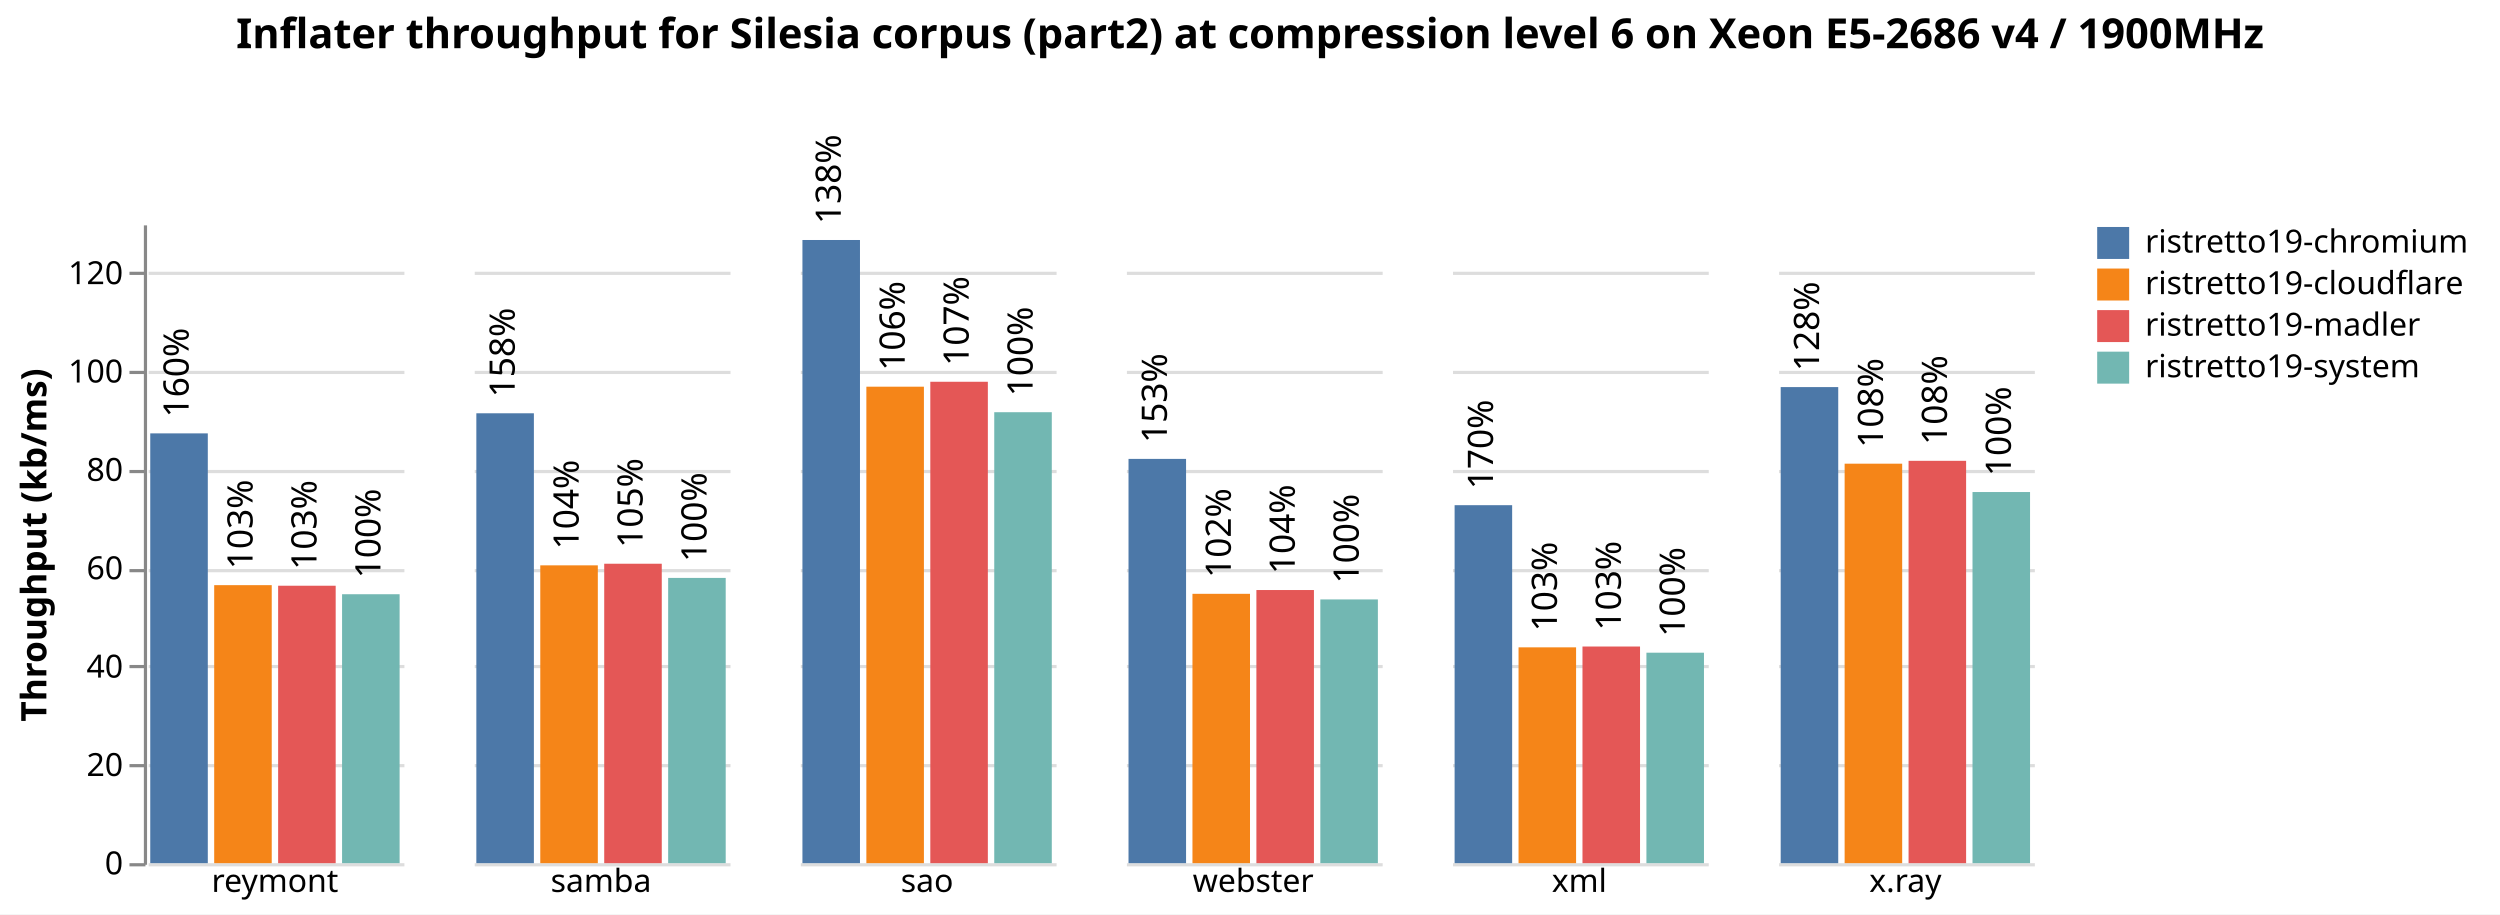
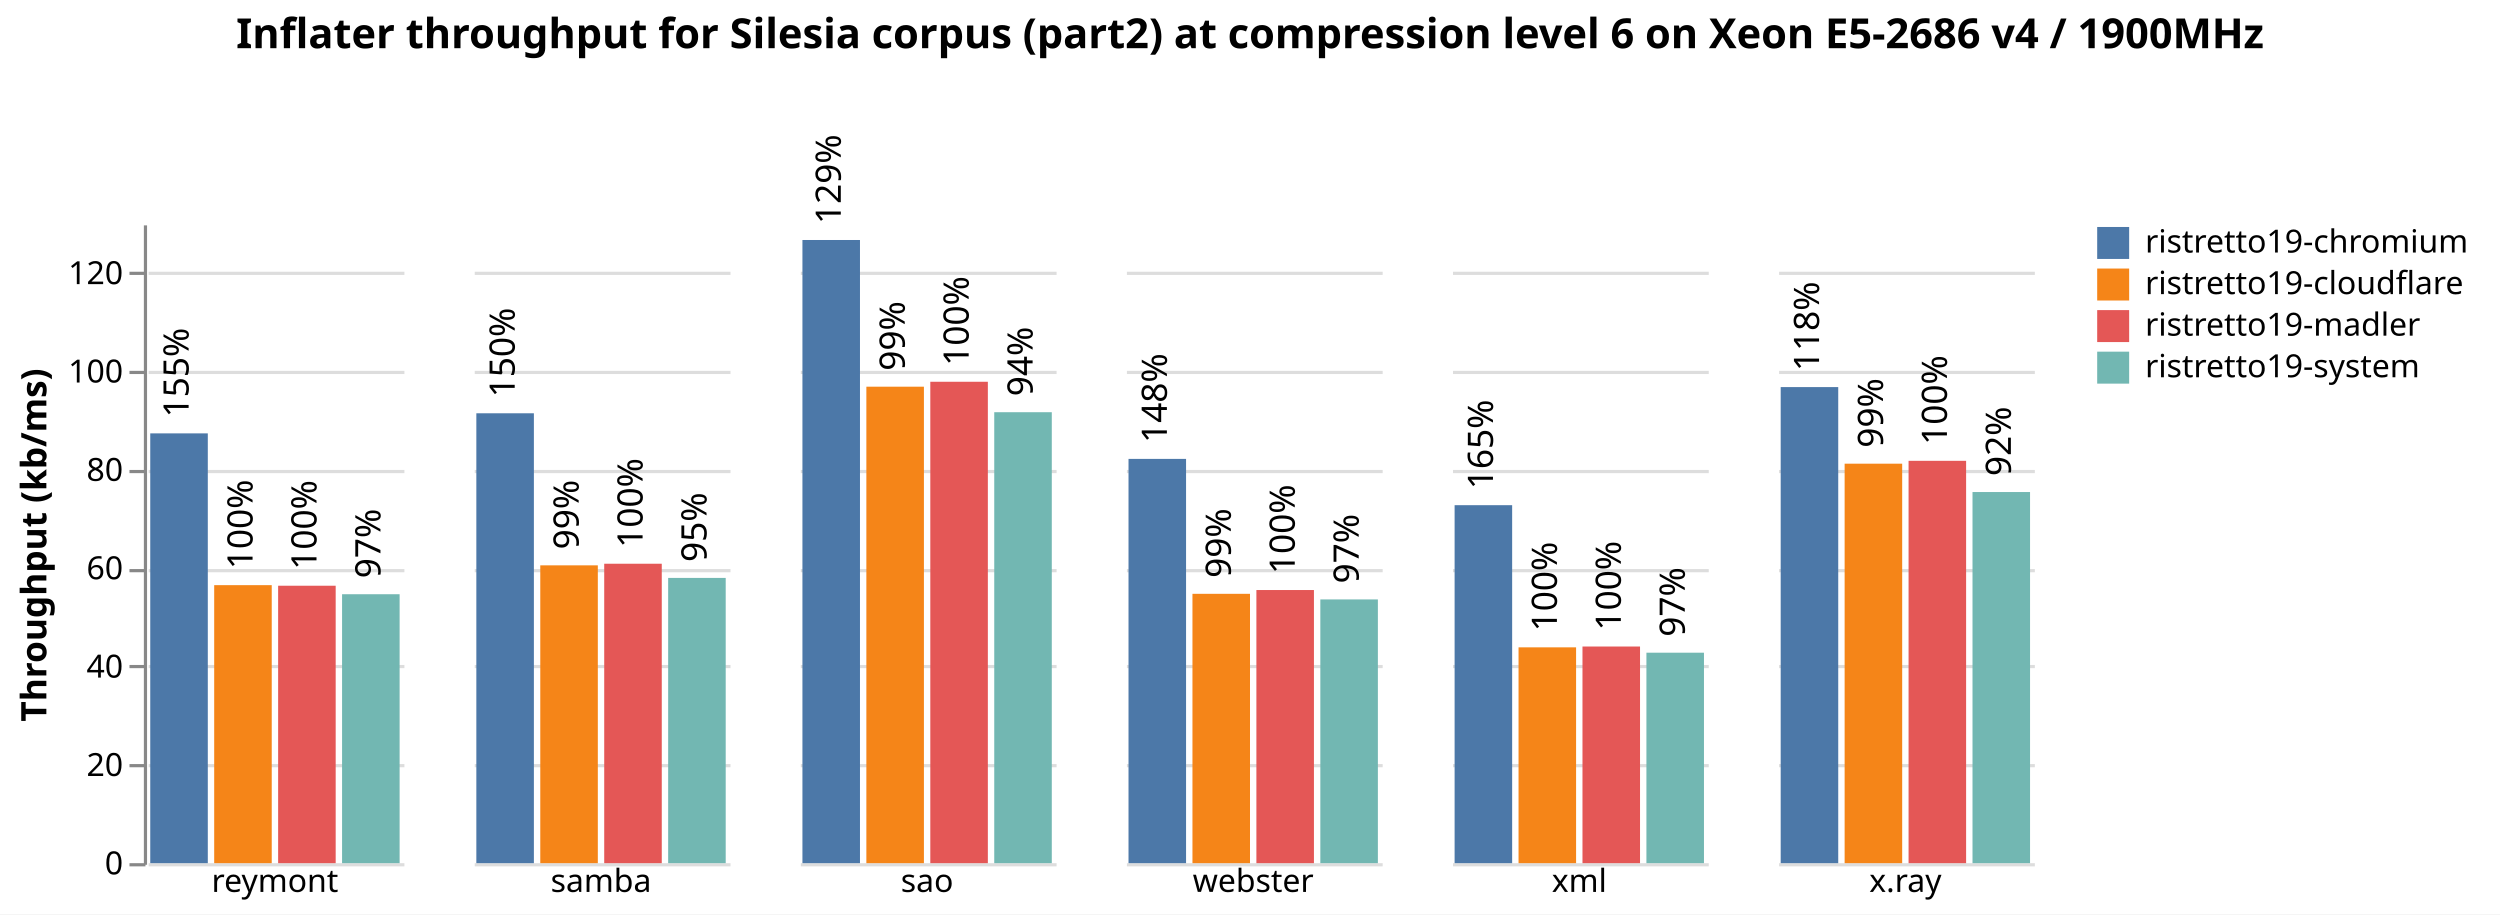
<svg xmlns="http://www.w3.org/2000/svg" version="1.1" class="marks" width="1564" height="572" viewBox="0 0 782 286">
  <rect width="782" height="286" fill="white" />
  <g fill="none" stroke-miterlimit="10" transform="translate(46,70)">
    <g class="mark-group role-frame root" role="graphics-object" aria-roledescription="group mark container">
      <g transform="translate(0,0)">
        <path class="background" aria-hidden="true" d="M0,0h0v0h0Z" />
        <g>
          <g class="mark-group role-row-header row_header" role="graphics-object" aria-roledescription="group mark container">
            <g transform="translate(-1,0)">
              <path class="background" aria-hidden="true" d="M0,0h0v200h0Z" />
              <g>
                <g class="mark-group role-axis" role="graphics-symbol" aria-roledescription="axis" aria-label="Y-axis titled 'Throughput (kb/ms)' for a linear scale with values from 0 to 130">
                  <g transform="translate(0.5,0.5)">
                    <path class="background" aria-hidden="true" d="M0,0h0v0h0Z" pointer-events="none" />
                    <g>
                      <g class="mark-rule role-axis-tick" pointer-events="none">
                        <line transform="translate(0,200)" x2="-5" y2="0" stroke="#888" stroke-width="1" opacity="1" />
                        <line transform="translate(0,169)" x2="-5" y2="0" stroke="#888" stroke-width="1" opacity="1" />
                        <line transform="translate(0,138)" x2="-5" y2="0" stroke="#888" stroke-width="1" opacity="1" />
                        <line transform="translate(0,108)" x2="-5" y2="0" stroke="#888" stroke-width="1" opacity="1" />
                        <line transform="translate(0,77)" x2="-5" y2="0" stroke="#888" stroke-width="1" opacity="1" />
                        <line transform="translate(0,46)" x2="-5" y2="0" stroke="#888" stroke-width="1" opacity="1" />
                        <line transform="translate(0,15)" x2="-5" y2="0" stroke="#888" stroke-width="1" opacity="1" />
                      </g>
                      <g class="mark-text role-axis-label" pointer-events="none">
                        <text text-anchor="end" transform="translate(-7,203)" font-family="sans-serif" font-size="10px" fill="#000" opacity="1">0</text>
                        <text text-anchor="end" transform="translate(-7,172.2308)" font-family="sans-serif" font-size="10px" fill="#000" opacity="1">20</text>
                        <text text-anchor="end" transform="translate(-7,141.4615)" font-family="sans-serif" font-size="10px" fill="#000" opacity="1">40</text>
                        <text text-anchor="end" transform="translate(-7,110.6923)" font-family="sans-serif" font-size="10px" fill="#000" opacity="1">60</text>
                        <text text-anchor="end" transform="translate(-7,79.92308)" font-family="sans-serif" font-size="10px" fill="#000" opacity="1">80</text>
                        <text text-anchor="end" transform="translate(-7,49.15385)" font-family="sans-serif" font-size="10px" fill="#000" opacity="1">100</text>
                        <text text-anchor="end" transform="translate(-7,18.38462)" font-family="sans-serif" font-size="10px" fill="#000" opacity="1">120</text>
                      </g>
                      <g class="mark-rule role-axis-domain" pointer-events="none">
                        <line transform="translate(0,200)" x2="0" y2="-200" stroke="#888" stroke-width="1" opacity="1" />
                      </g>
                      <g class="mark-text role-axis-title" pointer-events="none">
                        <text text-anchor="middle" transform="translate(-29,100) rotate(-90) translate(0,-2)" font-family="sans-serif" font-size="11px" font-weight="bold" fill="#000" opacity="1">Throughput (kb/ms)</text>
                      </g>
                    </g>
                    <path class="foreground" aria-hidden="true" d="" pointer-events="none" display="none" />
                  </g>
                </g>
              </g>
              <path class="foreground" aria-hidden="true" d="" display="none" />
            </g>
          </g>
          <g class="mark-group role-column-footer column_footer" role="graphics-object" aria-roledescription="group mark container">
            <g transform="translate(0,201)">
              <path class="background" aria-hidden="true" d="M0,0h80v0h-80Z" />
              <g>
                <g class="mark-group role-axis" role="graphics-symbol" aria-roledescription="axis" aria-label="X-axis for a discrete scale with 4 values: ristretto19-chromium, ristretto19-cloudflare, ristretto19-madler, ristretto19-system">
                  <g transform="translate(0.5,0.5)">
                    <path class="background" aria-hidden="true" d="M0,0h0v0h0Z" pointer-events="none" />
                    <g>
                      <g class="mark-rule role-axis-domain" pointer-events="none">
                        <line transform="translate(0,0)" x2="80" y2="0" stroke="#888" stroke-width="0" opacity="1" />
                      </g>
                    </g>
                    <path class="foreground" aria-hidden="true" d="" pointer-events="none" display="none" />
                  </g>
                </g>
                <g class="mark-group role-title">
                  <g transform="translate(40,10)">
                    <path class="background" aria-hidden="true" d="M0,0h0v0h0Z" pointer-events="none" />
                    <g>
                      <g class="mark-text role-title-text" role="graphics-symbol" aria-roledescription="title" aria-label="Title text 'reymont'" pointer-events="none">
                        <text text-anchor="middle" transform="translate(0,-2)" font-family="sans-serif" font-size="10px" fill="#000" opacity="1">reymont</text>
                      </g>
                    </g>
                    <path class="foreground" aria-hidden="true" d="" pointer-events="none" display="none" />
                  </g>
                </g>
              </g>
              <path class="foreground" aria-hidden="true" d="" display="none" />
            </g>
            <g transform="translate(102,201)">
              <path class="background" aria-hidden="true" d="M0,0h80v0h-80Z" />
              <g>
                <g class="mark-group role-axis" role="graphics-symbol" aria-roledescription="axis" aria-label="X-axis for a discrete scale with 4 values: ristretto19-chromium, ristretto19-cloudflare, ristretto19-madler, ristretto19-system">
                  <g transform="translate(0.5,0.5)">
                    <path class="background" aria-hidden="true" d="M0,0h0v0h0Z" pointer-events="none" />
                    <g>
                      <g class="mark-rule role-axis-domain" pointer-events="none">
                        <line transform="translate(0,0)" x2="80" y2="0" stroke="#888" stroke-width="0" opacity="1" />
                      </g>
                    </g>
                    <path class="foreground" aria-hidden="true" d="" pointer-events="none" display="none" />
                  </g>
                </g>
                <g class="mark-group role-title">
                  <g transform="translate(40,10)">
                    <path class="background" aria-hidden="true" d="M0,0h0v0h0Z" pointer-events="none" />
                    <g>
                      <g class="mark-text role-title-text" role="graphics-symbol" aria-roledescription="title" aria-label="Title text 'samba'" pointer-events="none">
                        <text text-anchor="middle" transform="translate(0,-2)" font-family="sans-serif" font-size="10px" fill="#000" opacity="1">samba</text>
                      </g>
                    </g>
                    <path class="foreground" aria-hidden="true" d="" pointer-events="none" display="none" />
                  </g>
                </g>
              </g>
              <path class="foreground" aria-hidden="true" d="" display="none" />
            </g>
            <g transform="translate(204,201)">
              <path class="background" aria-hidden="true" d="M0,0h80v0h-80Z" />
              <g>
                <g class="mark-group role-axis" role="graphics-symbol" aria-roledescription="axis" aria-label="X-axis for a discrete scale with 4 values: ristretto19-chromium, ristretto19-cloudflare, ristretto19-madler, ristretto19-system">
                  <g transform="translate(0.5,0.5)">
                    <path class="background" aria-hidden="true" d="M0,0h0v0h0Z" pointer-events="none" />
                    <g>
                      <g class="mark-rule role-axis-domain" pointer-events="none">
                        <line transform="translate(0,0)" x2="80" y2="0" stroke="#888" stroke-width="0" opacity="1" />
                      </g>
                    </g>
                    <path class="foreground" aria-hidden="true" d="" pointer-events="none" display="none" />
                  </g>
                </g>
                <g class="mark-group role-title">
                  <g transform="translate(40,10)">
                    <path class="background" aria-hidden="true" d="M0,0h0v0h0Z" pointer-events="none" />
                    <g>
                      <g class="mark-text role-title-text" role="graphics-symbol" aria-roledescription="title" aria-label="Title text 'sao'" pointer-events="none">
                        <text text-anchor="middle" transform="translate(0,-2)" font-family="sans-serif" font-size="10px" fill="#000" opacity="1">sao</text>
                      </g>
                    </g>
                    <path class="foreground" aria-hidden="true" d="" pointer-events="none" display="none" />
                  </g>
                </g>
              </g>
              <path class="foreground" aria-hidden="true" d="" display="none" />
            </g>
            <g transform="translate(306,201)">
              <path class="background" aria-hidden="true" d="M0,0h80v0h-80Z" />
              <g>
                <g class="mark-group role-axis" role="graphics-symbol" aria-roledescription="axis" aria-label="X-axis for a discrete scale with 4 values: ristretto19-chromium, ristretto19-cloudflare, ristretto19-madler, ristretto19-system">
                  <g transform="translate(0.5,0.5)">
                    <path class="background" aria-hidden="true" d="M0,0h0v0h0Z" pointer-events="none" />
                    <g>
                      <g class="mark-rule role-axis-domain" pointer-events="none">
                        <line transform="translate(0,0)" x2="80" y2="0" stroke="#888" stroke-width="0" opacity="1" />
                      </g>
                    </g>
                    <path class="foreground" aria-hidden="true" d="" pointer-events="none" display="none" />
                  </g>
                </g>
                <g class="mark-group role-title">
                  <g transform="translate(40,10)">
                    <path class="background" aria-hidden="true" d="M0,0h0v0h0Z" pointer-events="none" />
                    <g>
                      <g class="mark-text role-title-text" role="graphics-symbol" aria-roledescription="title" aria-label="Title text 'webster'" pointer-events="none">
                        <text text-anchor="middle" transform="translate(0,-2)" font-family="sans-serif" font-size="10px" fill="#000" opacity="1">webster</text>
                      </g>
                    </g>
                    <path class="foreground" aria-hidden="true" d="" pointer-events="none" display="none" />
                  </g>
                </g>
              </g>
              <path class="foreground" aria-hidden="true" d="" display="none" />
            </g>
            <g transform="translate(408,201)">
              <path class="background" aria-hidden="true" d="M0,0h80v0h-80Z" />
              <g>
                <g class="mark-group role-axis" role="graphics-symbol" aria-roledescription="axis" aria-label="X-axis for a discrete scale with 4 values: ristretto19-chromium, ristretto19-cloudflare, ristretto19-madler, ristretto19-system">
                  <g transform="translate(0.5,0.5)">
                    <path class="background" aria-hidden="true" d="M0,0h0v0h0Z" pointer-events="none" />
                    <g>
                      <g class="mark-rule role-axis-domain" pointer-events="none">
                        <line transform="translate(0,0)" x2="80" y2="0" stroke="#888" stroke-width="0" opacity="1" />
                      </g>
                    </g>
                    <path class="foreground" aria-hidden="true" d="" pointer-events="none" display="none" />
                  </g>
                </g>
                <g class="mark-group role-title">
                  <g transform="translate(40,10)">
                    <path class="background" aria-hidden="true" d="M0,0h0v0h0Z" pointer-events="none" />
                    <g>
                      <g class="mark-text role-title-text" role="graphics-symbol" aria-roledescription="title" aria-label="Title text 'xml'" pointer-events="none">
                        <text text-anchor="middle" transform="translate(0,-2)" font-family="sans-serif" font-size="10px" fill="#000" opacity="1">xml</text>
                      </g>
                    </g>
                    <path class="foreground" aria-hidden="true" d="" pointer-events="none" display="none" />
                  </g>
                </g>
              </g>
              <path class="foreground" aria-hidden="true" d="" display="none" />
            </g>
            <g transform="translate(510,201)">
              <path class="background" aria-hidden="true" d="M0,0h80v0h-80Z" />
              <g>
                <g class="mark-group role-axis" role="graphics-symbol" aria-roledescription="axis" aria-label="X-axis for a discrete scale with 4 values: ristretto19-chromium, ristretto19-cloudflare, ristretto19-madler, ristretto19-system">
                  <g transform="translate(0.5,0.5)">
                    <path class="background" aria-hidden="true" d="M0,0h0v0h0Z" pointer-events="none" />
                    <g>
                      <g class="mark-rule role-axis-domain" pointer-events="none">
                        <line transform="translate(0,0)" x2="80" y2="0" stroke="#888" stroke-width="0" opacity="1" />
                      </g>
                    </g>
                    <path class="foreground" aria-hidden="true" d="" pointer-events="none" display="none" />
                  </g>
                </g>
                <g class="mark-group role-title">
                  <g transform="translate(40,10)">
                    <path class="background" aria-hidden="true" d="M0,0h0v0h0Z" pointer-events="none" />
                    <g>
                      <g class="mark-text role-title-text" role="graphics-symbol" aria-roledescription="title" aria-label="Title text 'x.ray'" pointer-events="none">
                        <text text-anchor="middle" transform="translate(0,-2)" font-family="sans-serif" font-size="10px" fill="#000" opacity="1">x.ray</text>
                      </g>
                    </g>
                    <path class="foreground" aria-hidden="true" d="" pointer-events="none" display="none" />
                  </g>
                </g>
              </g>
              <path class="foreground" aria-hidden="true" d="" display="none" />
            </g>
          </g>
          <g class="mark-group role-scope cell" role="graphics-object" aria-roledescription="group mark container">
            <g transform="translate(0,0)">
              <path class="background" aria-hidden="true" d="M0.5,0.5h80v200h-80Z" />
              <g>
                <g class="mark-group role-axis" aria-hidden="true">
                  <g transform="translate(0.5,0.5)">
                    <path class="background" aria-hidden="true" d="M0,0h0v0h0Z" pointer-events="none" />
                    <g>
                      <g class="mark-rule role-axis-grid" pointer-events="none">
                        <line transform="translate(0,200)" x2="80" y2="0" stroke="#ddd" stroke-width="1" opacity="1" />
                        <line transform="translate(0,169)" x2="80" y2="0" stroke="#ddd" stroke-width="1" opacity="1" />
                        <line transform="translate(0,138)" x2="80" y2="0" stroke="#ddd" stroke-width="1" opacity="1" />
                        <line transform="translate(0,108)" x2="80" y2="0" stroke="#ddd" stroke-width="1" opacity="1" />
                        <line transform="translate(0,77)" x2="80" y2="0" stroke="#ddd" stroke-width="1" opacity="1" />
                        <line transform="translate(0,46)" x2="80" y2="0" stroke="#ddd" stroke-width="1" opacity="1" />
                        <line transform="translate(0,15)" x2="80" y2="0" stroke="#ddd" stroke-width="1" opacity="1" />
                      </g>
                    </g>
                    <path class="foreground" aria-hidden="true" d="" pointer-events="none" display="none" />
                  </g>
                </g>
                <g class="mark-rect role-mark child_layer_0_marks" role="graphics-object" aria-roledescription="rect mark container">
                  <path aria-label="new-type: ristretto19-chromium; throughput_mean: 87.386" role="graphics-symbol" aria-roledescription="bar" d="M1,65.56h18v134.44h-18Z" fill="#4c78a8" />
                  <path aria-label="new-type: ristretto19-cloudflare; throughput_mean: 56.528" role="graphics-symbol" aria-roledescription="bar" d="M21,113.034h18v86.966h-18Z" fill="#f58518" />
                  <path aria-label="new-type: ristretto19-madler; throughput_mean: 56.41" role="graphics-symbol" aria-roledescription="bar" d="M41,113.215h18v86.785h-18Z" fill="#e45756" />
                  <path aria-label="new-type: ristretto19-system; throughput_mean: 54.682" role="graphics-symbol" aria-roledescription="bar" d="M61,115.874h18v84.126h-18Z" fill="#72b7b2" />
                </g>
                <g class="mark-text role-mark child_layer_1_marks" role="graphics-object" aria-roledescription="text mark container">
-                   <text aria-label="new-type: ristretto19-chromium; throughput_mean: 87.386; default-val: 160%" role="graphics-symbol" aria-roledescription="text mark" text-anchor="start" transform="translate(10,65.56) rotate(270) translate(5,3)" font-family="sans-serif" font-size="11px" fill="black">160%</text>
-                   <text aria-label="new-type: ristretto19-cloudflare; throughput_mean: 56.528; default-val: 103%" role="graphics-symbol" aria-roledescription="text mark" text-anchor="start" transform="translate(30,113.0338) rotate(270) translate(5,3)" font-family="sans-serif" font-size="11px" fill="black">103%</text>
-                   <text aria-label="new-type: ristretto19-madler; throughput_mean: 56.41; default-val: 103%" role="graphics-symbol" aria-roledescription="text mark" text-anchor="start" transform="translate(50,113.2154) rotate(270) translate(5,3)" font-family="sans-serif" font-size="11px" fill="black">103%</text>
-                   <text aria-label="new-type: ristretto19-system; throughput_mean: 54.682; default-val: 100%" role="graphics-symbol" aria-roledescription="text mark" text-anchor="start" transform="translate(70,115.8738) rotate(270) translate(5,3)" font-family="sans-serif" font-size="11px" fill="black">100%</text>
+                   <text aria-label="new-type: ristretto19-chromium; throughput_mean: 87.386; default-val: 155%" role="graphics-symbol" aria-roledescription="text mark" text-anchor="start" transform="translate(10,65.56) rotate(270) translate(5,3)" font-family="sans-serif" font-size="11px" fill="black">155%</text>
+                   <text aria-label="new-type: ristretto19-cloudflare; throughput_mean: 56.528; default-val: 100%" role="graphics-symbol" aria-roledescription="text mark" text-anchor="start" transform="translate(30,113.0338) rotate(270) translate(5,3)" font-family="sans-serif" font-size="11px" fill="black">100%</text>
+                   <text aria-label="new-type: ristretto19-madler; throughput_mean: 56.41; default-val: 100%" role="graphics-symbol" aria-roledescription="text mark" text-anchor="start" transform="translate(50,113.2154) rotate(270) translate(5,3)" font-family="sans-serif" font-size="11px" fill="black">100%</text>
+                   <text aria-label="new-type: ristretto19-system; throughput_mean: 54.682; default-val: 97%" role="graphics-symbol" aria-roledescription="text mark" text-anchor="start" transform="translate(70,115.8738) rotate(270) translate(5,3)" font-family="sans-serif" font-size="11px" fill="black">97%</text>
                </g>
              </g>
              <path class="foreground" aria-hidden="true" d="" display="none" />
            </g>
            <g transform="translate(102,0)">
              <path class="background" aria-hidden="true" d="M0.5,0.5h80v200h-80Z" />
              <g>
                <g class="mark-group role-axis" aria-hidden="true">
                  <g transform="translate(0.5,0.5)">
                    <path class="background" aria-hidden="true" d="M0,0h0v0h0Z" pointer-events="none" />
                    <g>
                      <g class="mark-rule role-axis-grid" pointer-events="none">
                        <line transform="translate(0,200)" x2="80" y2="0" stroke="#ddd" stroke-width="1" opacity="1" />
                        <line transform="translate(0,169)" x2="80" y2="0" stroke="#ddd" stroke-width="1" opacity="1" />
                        <line transform="translate(0,138)" x2="80" y2="0" stroke="#ddd" stroke-width="1" opacity="1" />
                        <line transform="translate(0,108)" x2="80" y2="0" stroke="#ddd" stroke-width="1" opacity="1" />
                        <line transform="translate(0,77)" x2="80" y2="0" stroke="#ddd" stroke-width="1" opacity="1" />
                        <line transform="translate(0,46)" x2="80" y2="0" stroke="#ddd" stroke-width="1" opacity="1" />
                        <line transform="translate(0,15)" x2="80" y2="0" stroke="#ddd" stroke-width="1" opacity="1" />
                      </g>
                    </g>
                    <path class="foreground" aria-hidden="true" d="" pointer-events="none" display="none" />
                  </g>
                </g>
                <g class="mark-rect role-mark child_layer_0_marks" role="graphics-object" aria-roledescription="rect mark container">
                  <path aria-label="new-type: ristretto19-chromium; throughput_mean: 91.472" role="graphics-symbol" aria-roledescription="bar" d="M1,59.274h18v140.726h-18Z" fill="#4c78a8" />
                  <path aria-label="new-type: ristretto19-cloudflare; throughput_mean: 60.554" role="graphics-symbol" aria-roledescription="bar" d="M21,106.84h18v93.16h-18Z" fill="#f58518" />
                  <path aria-label="new-type: ristretto19-madler; throughput_mean: 60.882" role="graphics-symbol" aria-roledescription="bar" d="M41,106.335h18v93.665h-18Z" fill="#e45756" />
                  <path aria-label="new-type: ristretto19-system; throughput_mean: 57.998" role="graphics-symbol" aria-roledescription="bar" d="M61,110.772h18v89.228h-18Z" fill="#72b7b2" />
                </g>
                <g class="mark-text role-mark child_layer_1_marks" role="graphics-object" aria-roledescription="text mark container">
-                   <text aria-label="new-type: ristretto19-chromium; throughput_mean: 91.472; default-val: 158%" role="graphics-symbol" aria-roledescription="text mark" text-anchor="start" transform="translate(10,59.27385) rotate(270) translate(5,3)" font-family="sans-serif" font-size="11px" fill="black">158%</text>
-                   <text aria-label="new-type: ristretto19-cloudflare; throughput_mean: 60.554; default-val: 104%" role="graphics-symbol" aria-roledescription="text mark" text-anchor="start" transform="translate(30,106.84) rotate(270) translate(5,3)" font-family="sans-serif" font-size="11px" fill="black">104%</text>
-                   <text aria-label="new-type: ristretto19-madler; throughput_mean: 60.882; default-val: 105%" role="graphics-symbol" aria-roledescription="text mark" text-anchor="start" transform="translate(50,106.3354) rotate(270) translate(5,3)" font-family="sans-serif" font-size="11px" fill="black">105%</text>
-                   <text aria-label="new-type: ristretto19-system; throughput_mean: 57.998; default-val: 100%" role="graphics-symbol" aria-roledescription="text mark" text-anchor="start" transform="translate(70,110.7723) rotate(270) translate(5,3)" font-family="sans-serif" font-size="11px" fill="black">100%</text>
+                   <text aria-label="new-type: ristretto19-chromium; throughput_mean: 91.472; default-val: 150%" role="graphics-symbol" aria-roledescription="text mark" text-anchor="start" transform="translate(10,59.27385) rotate(270) translate(5,3)" font-family="sans-serif" font-size="11px" fill="black">150%</text>
+                   <text aria-label="new-type: ristretto19-cloudflare; throughput_mean: 60.554; default-val: 99%" role="graphics-symbol" aria-roledescription="text mark" text-anchor="start" transform="translate(30,106.84) rotate(270) translate(5,3)" font-family="sans-serif" font-size="11px" fill="black">99%</text>
+                   <text aria-label="new-type: ristretto19-madler; throughput_mean: 60.882; default-val: 100%" role="graphics-symbol" aria-roledescription="text mark" text-anchor="start" transform="translate(50,106.3354) rotate(270) translate(5,3)" font-family="sans-serif" font-size="11px" fill="black">100%</text>
+                   <text aria-label="new-type: ristretto19-system; throughput_mean: 57.998; default-val: 95%" role="graphics-symbol" aria-roledescription="text mark" text-anchor="start" transform="translate(70,110.7723) rotate(270) translate(5,3)" font-family="sans-serif" font-size="11px" fill="black">95%</text>
                </g>
              </g>
              <path class="foreground" aria-hidden="true" d="" display="none" />
            </g>
            <g transform="translate(204,0)">
              <path class="background" aria-hidden="true" d="M0.5,0.5h80v200h-80Z" />
              <g>
                <g class="mark-group role-axis" aria-hidden="true">
                  <g transform="translate(0.5,0.5)">
                    <path class="background" aria-hidden="true" d="M0,0h0v0h0Z" pointer-events="none" />
                    <g>
                      <g class="mark-rule role-axis-grid" pointer-events="none">
                        <line transform="translate(0,200)" x2="80" y2="0" stroke="#ddd" stroke-width="1" opacity="1" />
                        <line transform="translate(0,169)" x2="80" y2="0" stroke="#ddd" stroke-width="1" opacity="1" />
                        <line transform="translate(0,138)" x2="80" y2="0" stroke="#ddd" stroke-width="1" opacity="1" />
                        <line transform="translate(0,108)" x2="80" y2="0" stroke="#ddd" stroke-width="1" opacity="1" />
                        <line transform="translate(0,77)" x2="80" y2="0" stroke="#ddd" stroke-width="1" opacity="1" />
                        <line transform="translate(0,46)" x2="80" y2="0" stroke="#ddd" stroke-width="1" opacity="1" />
                        <line transform="translate(0,15)" x2="80" y2="0" stroke="#ddd" stroke-width="1" opacity="1" />
                      </g>
                    </g>
                    <path class="foreground" aria-hidden="true" d="" pointer-events="none" display="none" />
                  </g>
                </g>
                <g class="mark-rect role-mark child_layer_0_marks" role="graphics-object" aria-roledescription="rect mark container">
                  <path aria-label="new-type: ristretto19-chromium; throughput_mean: 126.704" role="graphics-symbol" aria-roledescription="bar" d="M1,5.071h18v194.929h-18Z" fill="#4c78a8" />
                  <path aria-label="new-type: ristretto19-cloudflare; throughput_mean: 96.878" role="graphics-symbol" aria-roledescription="bar" d="M21,50.957h18v149.043h-18Z" fill="#f58518" />
                  <path aria-label="new-type: ristretto19-madler; throughput_mean: 97.88" role="graphics-symbol" aria-roledescription="bar" d="M41,49.415h18v150.585h-18Z" fill="#e45756" />
                  <path aria-label="new-type: ristretto19-system; throughput_mean: 91.69" role="graphics-symbol" aria-roledescription="bar" d="M61,58.938h18v141.062h-18Z" fill="#72b7b2" />
                </g>
                <g class="mark-text role-mark child_layer_1_marks" role="graphics-object" aria-roledescription="text mark container">
-                   <text aria-label="new-type: ristretto19-chromium; throughput_mean: 126.704; default-val: 138%" role="graphics-symbol" aria-roledescription="text mark" text-anchor="start" transform="translate(10,5.070769) rotate(270) translate(5,3)" font-family="sans-serif" font-size="11px" fill="black">138%</text>
-                   <text aria-label="new-type: ristretto19-cloudflare; throughput_mean: 96.878; default-val: 106%" role="graphics-symbol" aria-roledescription="text mark" text-anchor="start" transform="translate(30,50.95692) rotate(270) translate(5,3)" font-family="sans-serif" font-size="11px" fill="black">106%</text>
-                   <text aria-label="new-type: ristretto19-madler; throughput_mean: 97.88; default-val: 107%" role="graphics-symbol" aria-roledescription="text mark" text-anchor="start" transform="translate(50,49.41538) rotate(270) translate(5,3)" font-family="sans-serif" font-size="11px" fill="black">107%</text>
-                   <text aria-label="new-type: ristretto19-system; throughput_mean: 91.69; default-val: 100%" role="graphics-symbol" aria-roledescription="text mark" text-anchor="start" transform="translate(70,58.93846) rotate(270) translate(5,3)" font-family="sans-serif" font-size="11px" fill="black">100%</text>
+                   <text aria-label="new-type: ristretto19-chromium; throughput_mean: 126.704; default-val: 129%" role="graphics-symbol" aria-roledescription="text mark" text-anchor="start" transform="translate(10,5.070769) rotate(270) translate(5,3)" font-family="sans-serif" font-size="11px" fill="black">129%</text>
+                   <text aria-label="new-type: ristretto19-cloudflare; throughput_mean: 96.878; default-val: 99%" role="graphics-symbol" aria-roledescription="text mark" text-anchor="start" transform="translate(30,50.95692) rotate(270) translate(5,3)" font-family="sans-serif" font-size="11px" fill="black">99%</text>
+                   <text aria-label="new-type: ristretto19-madler; throughput_mean: 97.88; default-val: 100%" role="graphics-symbol" aria-roledescription="text mark" text-anchor="start" transform="translate(50,49.41538) rotate(270) translate(5,3)" font-family="sans-serif" font-size="11px" fill="black">100%</text>
+                   <text aria-label="new-type: ristretto19-system; throughput_mean: 91.69; default-val: 94%" role="graphics-symbol" aria-roledescription="text mark" text-anchor="start" transform="translate(70,58.93846) rotate(270) translate(5,3)" font-family="sans-serif" font-size="11px" fill="black">94%</text>
                </g>
              </g>
              <path class="foreground" aria-hidden="true" d="" display="none" />
            </g>
            <g transform="translate(306,0)">
              <path class="background" aria-hidden="true" d="M0.5,0.5h80v200h-80Z" />
              <g>
                <g class="mark-group role-axis" aria-hidden="true">
                  <g transform="translate(0.5,0.5)">
                    <path class="background" aria-hidden="true" d="M0,0h0v0h0Z" pointer-events="none" />
                    <g>
                      <g class="mark-rule role-axis-grid" pointer-events="none">
                        <line transform="translate(0,200)" x2="80" y2="0" stroke="#ddd" stroke-width="1" opacity="1" />
                        <line transform="translate(0,169)" x2="80" y2="0" stroke="#ddd" stroke-width="1" opacity="1" />
                        <line transform="translate(0,138)" x2="80" y2="0" stroke="#ddd" stroke-width="1" opacity="1" />
                        <line transform="translate(0,108)" x2="80" y2="0" stroke="#ddd" stroke-width="1" opacity="1" />
                        <line transform="translate(0,77)" x2="80" y2="0" stroke="#ddd" stroke-width="1" opacity="1" />
                        <line transform="translate(0,46)" x2="80" y2="0" stroke="#ddd" stroke-width="1" opacity="1" />
                        <line transform="translate(0,15)" x2="80" y2="0" stroke="#ddd" stroke-width="1" opacity="1" />
                      </g>
                    </g>
                    <path class="foreground" aria-hidden="true" d="" pointer-events="none" display="none" />
                  </g>
                </g>
                <g class="mark-rect role-mark child_layer_0_marks" role="graphics-object" aria-roledescription="rect mark container">
                  <path aria-label="new-type: ristretto19-chromium; throughput_mean: 82.198" role="graphics-symbol" aria-roledescription="bar" d="M1,73.542h18v126.458h-18Z" fill="#4c78a8" />
                  <path aria-label="new-type: ristretto19-cloudflare; throughput_mean: 54.764" role="graphics-symbol" aria-roledescription="bar" d="M21,115.748h18v84.252h-18Z" fill="#f58518" />
                  <path aria-label="new-type: ristretto19-madler; throughput_mean: 55.536" role="graphics-symbol" aria-roledescription="bar" d="M41,114.56h18v85.44h-18Z" fill="#e45756" />
                  <path aria-label="new-type: ristretto19-system; throughput_mean: 53.624" role="graphics-symbol" aria-roledescription="bar" d="M61,117.502h18v82.498h-18Z" fill="#72b7b2" />
                </g>
                <g class="mark-text role-mark child_layer_1_marks" role="graphics-object" aria-roledescription="text mark container">
-                   <text aria-label="new-type: ristretto19-chromium; throughput_mean: 82.198; default-val: 153%" role="graphics-symbol" aria-roledescription="text mark" text-anchor="start" transform="translate(10,73.54154) rotate(270) translate(5,3)" font-family="sans-serif" font-size="11px" fill="black">153%</text>
-                   <text aria-label="new-type: ristretto19-cloudflare; throughput_mean: 54.764; default-val: 102%" role="graphics-symbol" aria-roledescription="text mark" text-anchor="start" transform="translate(30,115.7477) rotate(270) translate(5,3)" font-family="sans-serif" font-size="11px" fill="black">102%</text>
-                   <text aria-label="new-type: ristretto19-madler; throughput_mean: 55.536; default-val: 104%" role="graphics-symbol" aria-roledescription="text mark" text-anchor="start" transform="translate(50,114.56) rotate(270) translate(5,3)" font-family="sans-serif" font-size="11px" fill="black">104%</text>
-                   <text aria-label="new-type: ristretto19-system; throughput_mean: 53.624; default-val: 100%" role="graphics-symbol" aria-roledescription="text mark" text-anchor="start" transform="translate(70,117.5015) rotate(270) translate(5,3)" font-family="sans-serif" font-size="11px" fill="black">100%</text>
+                   <text aria-label="new-type: ristretto19-chromium; throughput_mean: 82.198; default-val: 148%" role="graphics-symbol" aria-roledescription="text mark" text-anchor="start" transform="translate(10,73.54154) rotate(270) translate(5,3)" font-family="sans-serif" font-size="11px" fill="black">148%</text>
+                   <text aria-label="new-type: ristretto19-cloudflare; throughput_mean: 54.764; default-val: 99%" role="graphics-symbol" aria-roledescription="text mark" text-anchor="start" transform="translate(30,115.7477) rotate(270) translate(5,3)" font-family="sans-serif" font-size="11px" fill="black">99%</text>
+                   <text aria-label="new-type: ristretto19-madler; throughput_mean: 55.536; default-val: 100%" role="graphics-symbol" aria-roledescription="text mark" text-anchor="start" transform="translate(50,114.56) rotate(270) translate(5,3)" font-family="sans-serif" font-size="11px" fill="black">100%</text>
+                   <text aria-label="new-type: ristretto19-system; throughput_mean: 53.624; default-val: 97%" role="graphics-symbol" aria-roledescription="text mark" text-anchor="start" transform="translate(70,117.5015) rotate(270) translate(5,3)" font-family="sans-serif" font-size="11px" fill="black">97%</text>
                </g>
              </g>
              <path class="foreground" aria-hidden="true" d="" display="none" />
            </g>
            <g transform="translate(408,0)">
              <path class="background" aria-hidden="true" d="M0.5,0.5h80v200h-80Z" />
              <g>
                <g class="mark-group role-axis" aria-hidden="true">
                  <g transform="translate(0.5,0.5)">
                    <path class="background" aria-hidden="true" d="M0,0h0v0h0Z" pointer-events="none" />
                    <g>
                      <g class="mark-rule role-axis-grid" pointer-events="none">
                        <line transform="translate(0,200)" x2="80" y2="0" stroke="#ddd" stroke-width="1" opacity="1" />
                        <line transform="translate(0,169)" x2="80" y2="0" stroke="#ddd" stroke-width="1" opacity="1" />
                        <line transform="translate(0,138)" x2="80" y2="0" stroke="#ddd" stroke-width="1" opacity="1" />
                        <line transform="translate(0,108)" x2="80" y2="0" stroke="#ddd" stroke-width="1" opacity="1" />
                        <line transform="translate(0,77)" x2="80" y2="0" stroke="#ddd" stroke-width="1" opacity="1" />
                        <line transform="translate(0,46)" x2="80" y2="0" stroke="#ddd" stroke-width="1" opacity="1" />
                        <line transform="translate(0,15)" x2="80" y2="0" stroke="#ddd" stroke-width="1" opacity="1" />
                      </g>
                    </g>
                    <path class="foreground" aria-hidden="true" d="" pointer-events="none" display="none" />
                  </g>
                </g>
                <g class="mark-rect role-mark child_layer_0_marks" role="graphics-object" aria-roledescription="rect mark container">
                  <path aria-label="new-type: ristretto19-chromium; throughput_mean: 72.786" role="graphics-symbol" aria-roledescription="bar" d="M1,88.022h18v111.978h-18Z" fill="#4c78a8" />
                  <path aria-label="new-type: ristretto19-cloudflare; throughput_mean: 43.882" role="graphics-symbol" aria-roledescription="bar" d="M21,132.489h18v67.511h-18Z" fill="#f58518" />
                  <path aria-label="new-type: ristretto19-madler; throughput_mean: 44.05" role="graphics-symbol" aria-roledescription="bar" d="M41,132.231h18v67.769h-18Z" fill="#e45756" />
                  <path aria-label="new-type: ristretto19-system; throughput_mean: 42.794" role="graphics-symbol" aria-roledescription="bar" d="M61,134.163h18v65.837h-18Z" fill="#72b7b2" />
                </g>
                <g class="mark-text role-mark child_layer_1_marks" role="graphics-object" aria-roledescription="text mark container">
-                   <text aria-label="new-type: ristretto19-chromium; throughput_mean: 72.786; default-val: 170%" role="graphics-symbol" aria-roledescription="text mark" text-anchor="start" transform="translate(10,88.02154) rotate(270) translate(5,3)" font-family="sans-serif" font-size="11px" fill="black">170%</text>
-                   <text aria-label="new-type: ristretto19-cloudflare; throughput_mean: 43.882; default-val: 103%" role="graphics-symbol" aria-roledescription="text mark" text-anchor="start" transform="translate(30,132.4892) rotate(270) translate(5,3)" font-family="sans-serif" font-size="11px" fill="black">103%</text>
-                   <text aria-label="new-type: ristretto19-madler; throughput_mean: 44.05; default-val: 103%" role="graphics-symbol" aria-roledescription="text mark" text-anchor="start" transform="translate(50,132.2308) rotate(270) translate(5,3)" font-family="sans-serif" font-size="11px" fill="black">103%</text>
-                   <text aria-label="new-type: ristretto19-system; throughput_mean: 42.794; default-val: 100%" role="graphics-symbol" aria-roledescription="text mark" text-anchor="start" transform="translate(70,134.1631) rotate(270) translate(5,3)" font-family="sans-serif" font-size="11px" fill="black">100%</text>
+                   <text aria-label="new-type: ristretto19-chromium; throughput_mean: 72.786; default-val: 165%" role="graphics-symbol" aria-roledescription="text mark" text-anchor="start" transform="translate(10,88.02154) rotate(270) translate(5,3)" font-family="sans-serif" font-size="11px" fill="black">165%</text>
+                   <text aria-label="new-type: ristretto19-cloudflare; throughput_mean: 43.882; default-val: 100%" role="graphics-symbol" aria-roledescription="text mark" text-anchor="start" transform="translate(30,132.4892) rotate(270) translate(5,3)" font-family="sans-serif" font-size="11px" fill="black">100%</text>
+                   <text aria-label="new-type: ristretto19-madler; throughput_mean: 44.05; default-val: 100%" role="graphics-symbol" aria-roledescription="text mark" text-anchor="start" transform="translate(50,132.2308) rotate(270) translate(5,3)" font-family="sans-serif" font-size="11px" fill="black">100%</text>
+                   <text aria-label="new-type: ristretto19-system; throughput_mean: 42.794; default-val: 97%" role="graphics-symbol" aria-roledescription="text mark" text-anchor="start" transform="translate(70,134.1631) rotate(270) translate(5,3)" font-family="sans-serif" font-size="11px" fill="black">97%</text>
                </g>
              </g>
              <path class="foreground" aria-hidden="true" d="" display="none" />
            </g>
            <g transform="translate(510,0)">
              <path class="background" aria-hidden="true" d="M0.5,0.5h80v200h-80Z" />
              <g>
                <g class="mark-group role-axis" aria-hidden="true">
                  <g transform="translate(0.5,0.5)">
                    <path class="background" aria-hidden="true" d="M0,0h0v0h0Z" pointer-events="none" />
                    <g>
                      <g class="mark-rule role-axis-grid" pointer-events="none">
                        <line transform="translate(0,200)" x2="80" y2="0" stroke="#ddd" stroke-width="1" opacity="1" />
                        <line transform="translate(0,169)" x2="80" y2="0" stroke="#ddd" stroke-width="1" opacity="1" />
                        <line transform="translate(0,138)" x2="80" y2="0" stroke="#ddd" stroke-width="1" opacity="1" />
                        <line transform="translate(0,108)" x2="80" y2="0" stroke="#ddd" stroke-width="1" opacity="1" />
                        <line transform="translate(0,77)" x2="80" y2="0" stroke="#ddd" stroke-width="1" opacity="1" />
                        <line transform="translate(0,46)" x2="80" y2="0" stroke="#ddd" stroke-width="1" opacity="1" />
                        <line transform="translate(0,15)" x2="80" y2="0" stroke="#ddd" stroke-width="1" opacity="1" />
                      </g>
                    </g>
                    <path class="foreground" aria-hidden="true" d="" pointer-events="none" display="none" />
                  </g>
                </g>
                <g class="mark-rect role-mark child_layer_0_marks" role="graphics-object" aria-roledescription="rect mark container">
                  <path aria-label="new-type: ristretto19-chromium; throughput_mean: 96.798" role="graphics-symbol" aria-roledescription="bar" d="M1,51.08h18v148.92h-18Z" fill="#4c78a8" />
                  <path aria-label="new-type: ristretto19-cloudflare; throughput_mean: 81.224" role="graphics-symbol" aria-roledescription="bar" d="M21,75.04h18v124.96h-18Z" fill="#f58518" />
                  <path aria-label="new-type: ristretto19-madler; throughput_mean: 81.806" role="graphics-symbol" aria-roledescription="bar" d="M41,74.145h18v125.855h-18Z" fill="#e45756" />
                  <path aria-label="new-type: ristretto19-system; throughput_mean: 75.46" role="graphics-symbol" aria-roledescription="bar" d="M61,83.908h18v116.092h-18Z" fill="#72b7b2" />
                </g>
                <g class="mark-text role-mark child_layer_1_marks" role="graphics-object" aria-roledescription="text mark container">
-                   <text aria-label="new-type: ristretto19-chromium; throughput_mean: 96.798; default-val: 128%" role="graphics-symbol" aria-roledescription="text mark" text-anchor="start" transform="translate(10,51.08) rotate(270) translate(5,3)" font-family="sans-serif" font-size="11px" fill="black">128%</text>
-                   <text aria-label="new-type: ristretto19-cloudflare; throughput_mean: 81.224; default-val: 108%" role="graphics-symbol" aria-roledescription="text mark" text-anchor="start" transform="translate(30,75.04) rotate(270) translate(5,3)" font-family="sans-serif" font-size="11px" fill="black">108%</text>
-                   <text aria-label="new-type: ristretto19-madler; throughput_mean: 81.806; default-val: 108%" role="graphics-symbol" aria-roledescription="text mark" text-anchor="start" transform="translate(50,74.14462) rotate(270) translate(5,3)" font-family="sans-serif" font-size="11px" fill="black">108%</text>
-                   <text aria-label="new-type: ristretto19-system; throughput_mean: 75.46; default-val: 100%" role="graphics-symbol" aria-roledescription="text mark" text-anchor="start" transform="translate(70,83.90769) rotate(270) translate(5,3)" font-family="sans-serif" font-size="11px" fill="black">100%</text>
+                   <text aria-label="new-type: ristretto19-chromium; throughput_mean: 96.798; default-val: 118%" role="graphics-symbol" aria-roledescription="text mark" text-anchor="start" transform="translate(10,51.08) rotate(270) translate(5,3)" font-family="sans-serif" font-size="11px" fill="black">118%</text>
+                   <text aria-label="new-type: ristretto19-cloudflare; throughput_mean: 81.224; default-val: 99%" role="graphics-symbol" aria-roledescription="text mark" text-anchor="start" transform="translate(30,75.04) rotate(270) translate(5,3)" font-family="sans-serif" font-size="11px" fill="black">99%</text>
+                   <text aria-label="new-type: ristretto19-madler; throughput_mean: 81.806; default-val: 100%" role="graphics-symbol" aria-roledescription="text mark" text-anchor="start" transform="translate(50,74.14462) rotate(270) translate(5,3)" font-family="sans-serif" font-size="11px" fill="black">100%</text>
+                   <text aria-label="new-type: ristretto19-system; throughput_mean: 75.46; default-val: 92%" role="graphics-symbol" aria-roledescription="text mark" text-anchor="start" transform="translate(70,83.90769) rotate(270) translate(5,3)" font-family="sans-serif" font-size="11px" fill="black">92%</text>
                </g>
              </g>
              <path class="foreground" aria-hidden="true" d="" display="none" />
            </g>
          </g>
          <g class="mark-group role-title">
            <g transform="translate(345,-64.92923)">
              <path class="background" aria-hidden="true" d="M0,0h0v0h0Z" pointer-events="none" />
              <g>
                <g class="mark-text role-title-text" role="graphics-symbol" aria-roledescription="title" aria-label="Title text 'Inflater throughput for Silesia corpus (part2) at compression level 6 on Xeon E5-2686 v4 / 1900MHz'" pointer-events="none">
                  <text text-anchor="middle" transform="translate(0,10)" font-family="sans-serif" font-size="13px" font-weight="bold" fill="#000" opacity="1">Inflater throughput for Silesia corpus (part2) at compression level 6 on Xeon E5-2686 v4 / 1900MHz</text>
                </g>
              </g>
              <path class="foreground" aria-hidden="true" d="" pointer-events="none" display="none" />
            </g>
          </g>
          <g class="mark-group role-legend" role="graphics-symbol" aria-roledescription="legend" aria-label="Symbol legend for fill color with 4 values: ristretto19-chromium, ristretto19-cloudflare, ristretto19-madler, ristretto19-system">
            <g transform="translate(609,0)">
              <path class="background" aria-hidden="true" d="M0,0h122v50h-122Z" pointer-events="none" />
              <g>
                <g class="mark-group role-legend-entry">
                  <g transform="translate(0,0)">
                    <path class="background" aria-hidden="true" d="M0,0h0v0h0Z" pointer-events="none" />
                    <g>
                      <g class="mark-group role-scope" role="graphics-object" aria-roledescription="group mark container">
                        <g transform="translate(0,0)">
                          <path class="background" aria-hidden="true" d="M0,0h122v11h-122Z" pointer-events="none" opacity="1" />
                          <g>
                            <g class="mark-symbol role-legend-symbol" pointer-events="none">
                              <path transform="translate(6,6)" d="M-5,-5h10v10h-10Z" fill="#4c78a8" stroke-width="1.5" opacity="1" />
                            </g>
                            <g class="mark-text role-legend-label" pointer-events="none">
                              <text text-anchor="start" transform="translate(16,9)" font-family="sans-serif" font-size="10px" fill="#000" opacity="1">ristretto19-chromium</text>
                            </g>
                          </g>
                          <path class="foreground" aria-hidden="true" d="" pointer-events="none" display="none" />
                        </g>
                        <g transform="translate(0,13)">
                          <path class="background" aria-hidden="true" d="M0,0h122v11h-122Z" pointer-events="none" opacity="1" />
                          <g>
                            <g class="mark-symbol role-legend-symbol" pointer-events="none">
                              <path transform="translate(6,6)" d="M-5,-5h10v10h-10Z" fill="#f58518" stroke-width="1.5" opacity="1" />
                            </g>
                            <g class="mark-text role-legend-label" pointer-events="none">
                              <text text-anchor="start" transform="translate(16,9)" font-family="sans-serif" font-size="10px" fill="#000" opacity="1">ristretto19-cloudflare</text>
                            </g>
                          </g>
                          <path class="foreground" aria-hidden="true" d="" pointer-events="none" display="none" />
                        </g>
                        <g transform="translate(0,26)">
                          <path class="background" aria-hidden="true" d="M0,0h122v11h-122Z" pointer-events="none" opacity="1" />
                          <g>
                            <g class="mark-symbol role-legend-symbol" pointer-events="none">
                              <path transform="translate(6,6)" d="M-5,-5h10v10h-10Z" fill="#e45756" stroke-width="1.5" opacity="1" />
                            </g>
                            <g class="mark-text role-legend-label" pointer-events="none">
                              <text text-anchor="start" transform="translate(16,9)" font-family="sans-serif" font-size="10px" fill="#000" opacity="1">ristretto19-madler</text>
                            </g>
                          </g>
                          <path class="foreground" aria-hidden="true" d="" pointer-events="none" display="none" />
                        </g>
                        <g transform="translate(0,39)">
                          <path class="background" aria-hidden="true" d="M0,0h122v11h-122Z" pointer-events="none" opacity="1" />
                          <g>
                            <g class="mark-symbol role-legend-symbol" pointer-events="none">
                              <path transform="translate(6,6)" d="M-5,-5h10v10h-10Z" fill="#72b7b2" stroke-width="1.5" opacity="1" />
                            </g>
                            <g class="mark-text role-legend-label" pointer-events="none">
                              <text text-anchor="start" transform="translate(16,9)" font-family="sans-serif" font-size="10px" fill="#000" opacity="1">ristretto19-system</text>
                            </g>
                          </g>
                          <path class="foreground" aria-hidden="true" d="" pointer-events="none" display="none" />
                        </g>
                      </g>
                    </g>
                    <path class="foreground" aria-hidden="true" d="" pointer-events="none" display="none" />
                  </g>
                </g>
              </g>
              <path class="foreground" aria-hidden="true" d="" pointer-events="none" display="none" />
            </g>
          </g>
        </g>
        <path class="foreground" aria-hidden="true" d="" display="none" />
      </g>
    </g>
  </g>
</svg>
